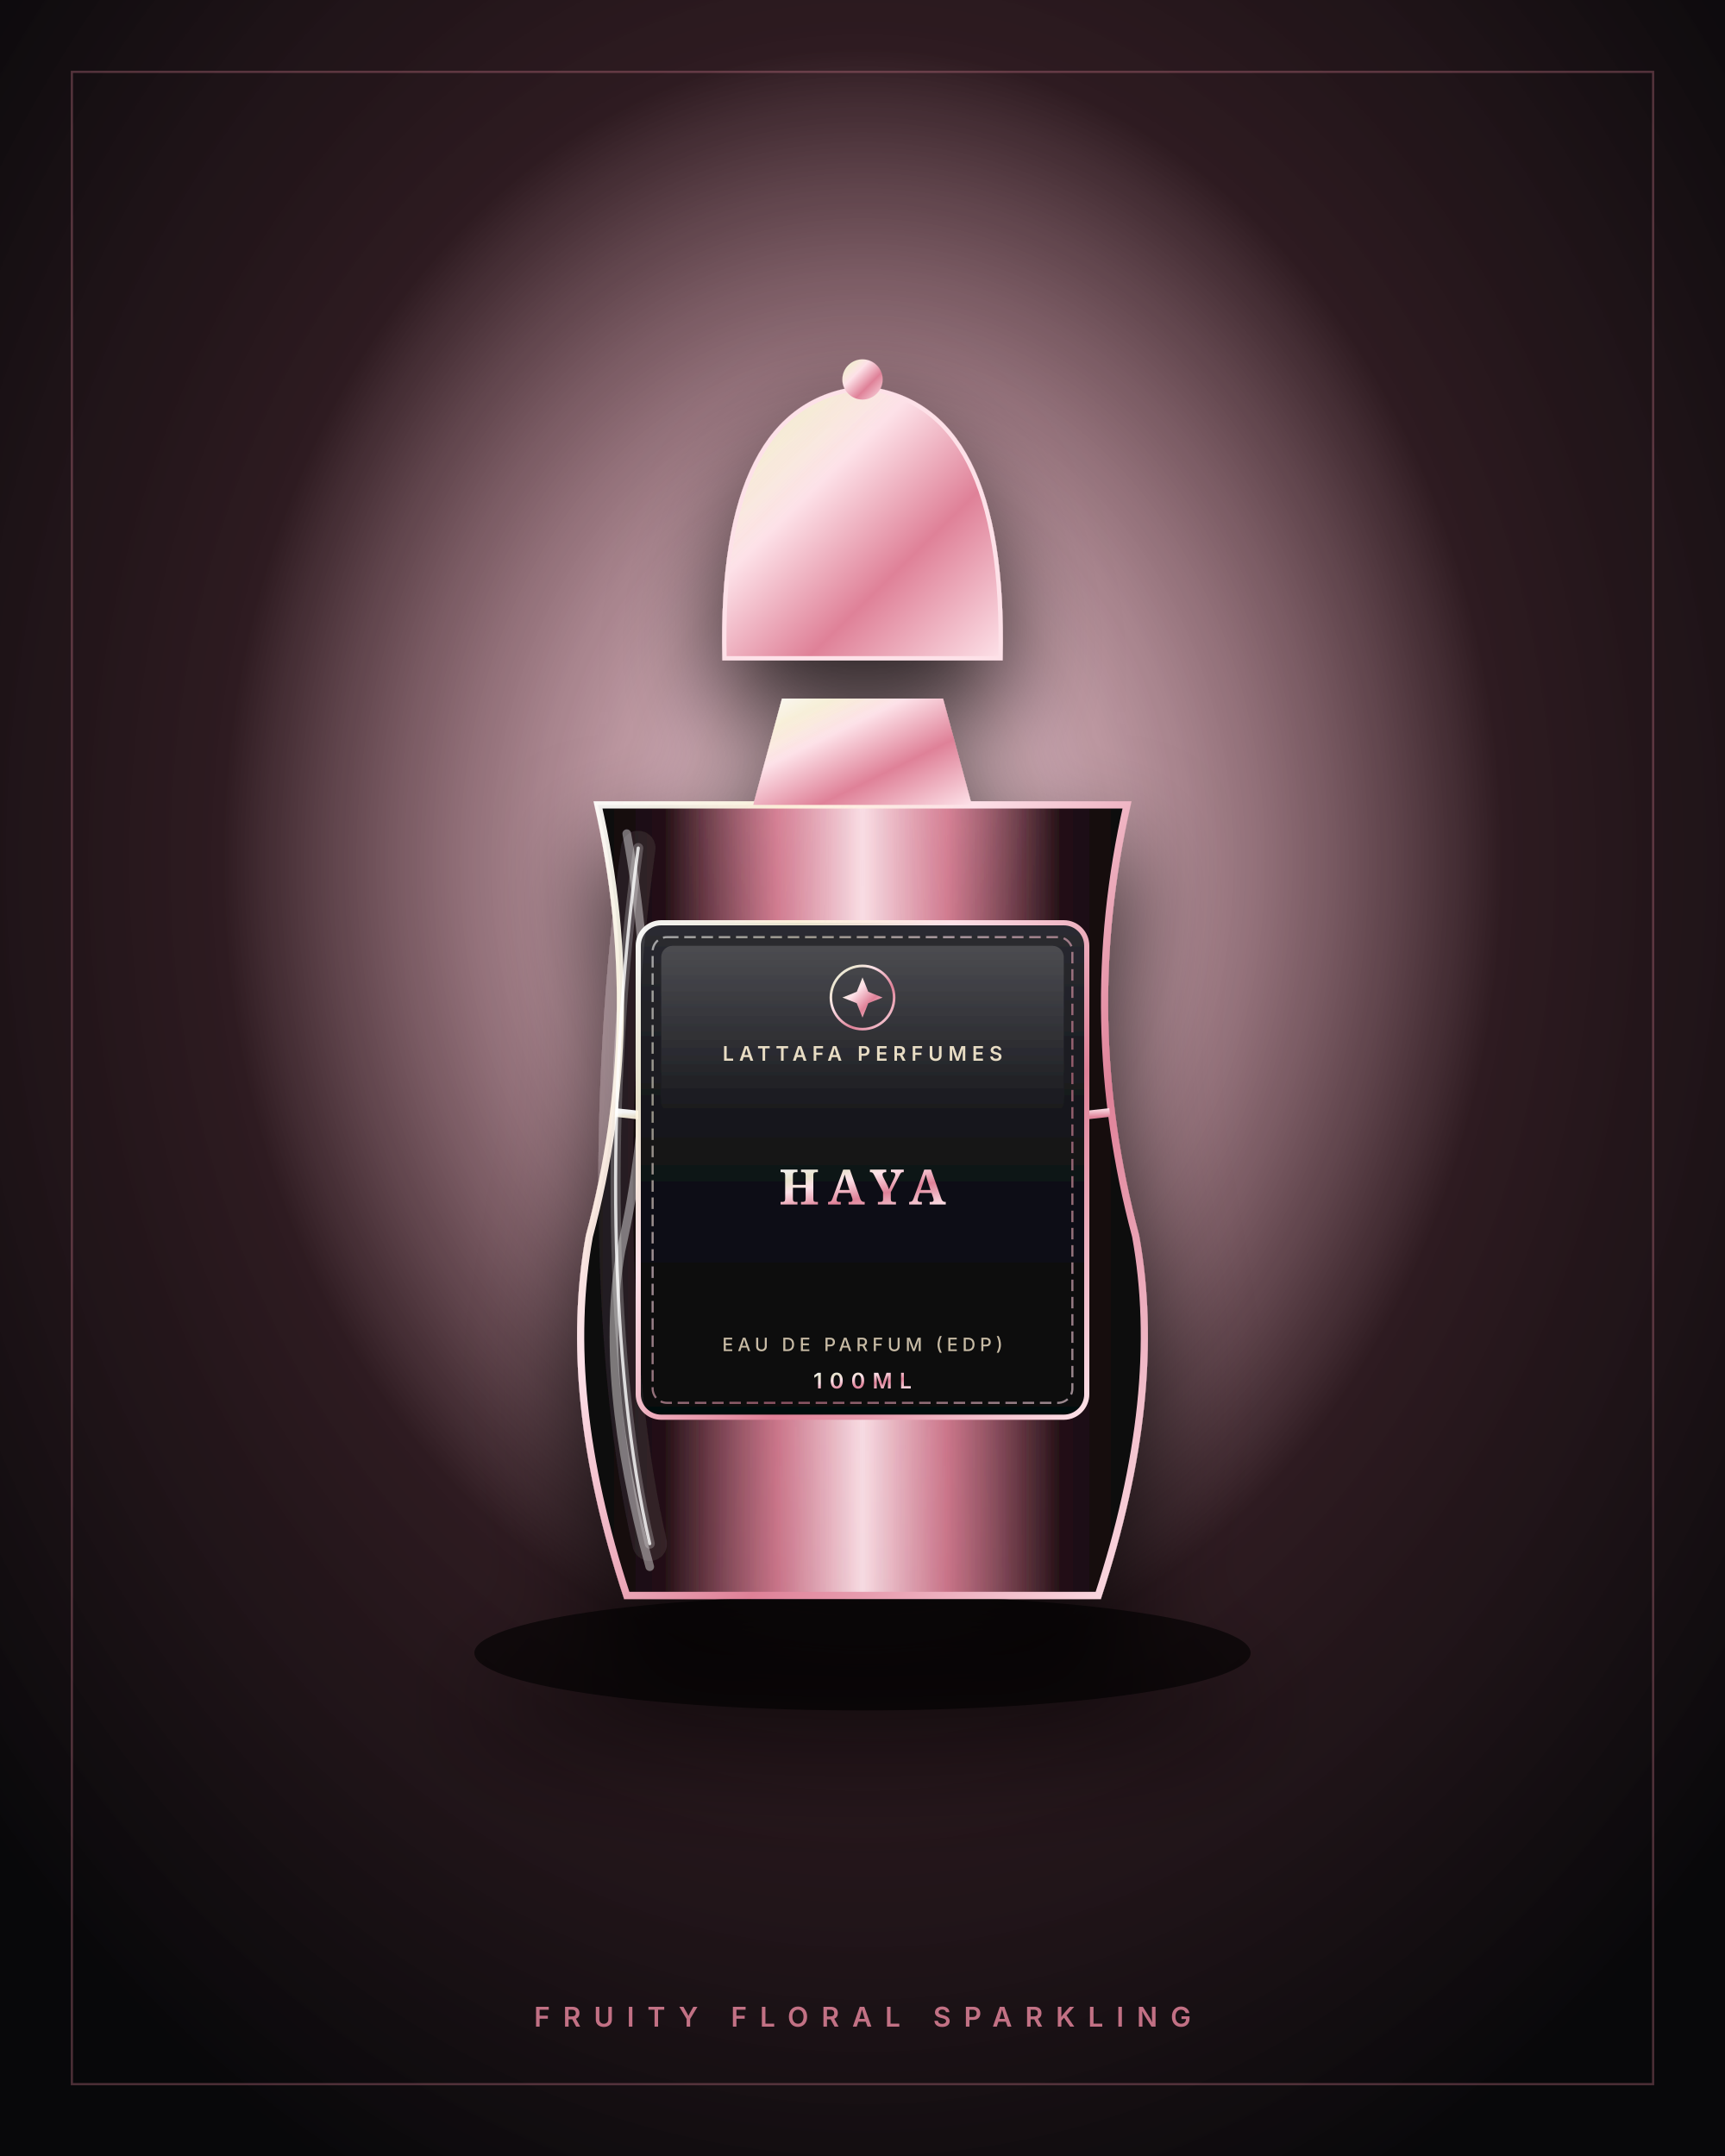
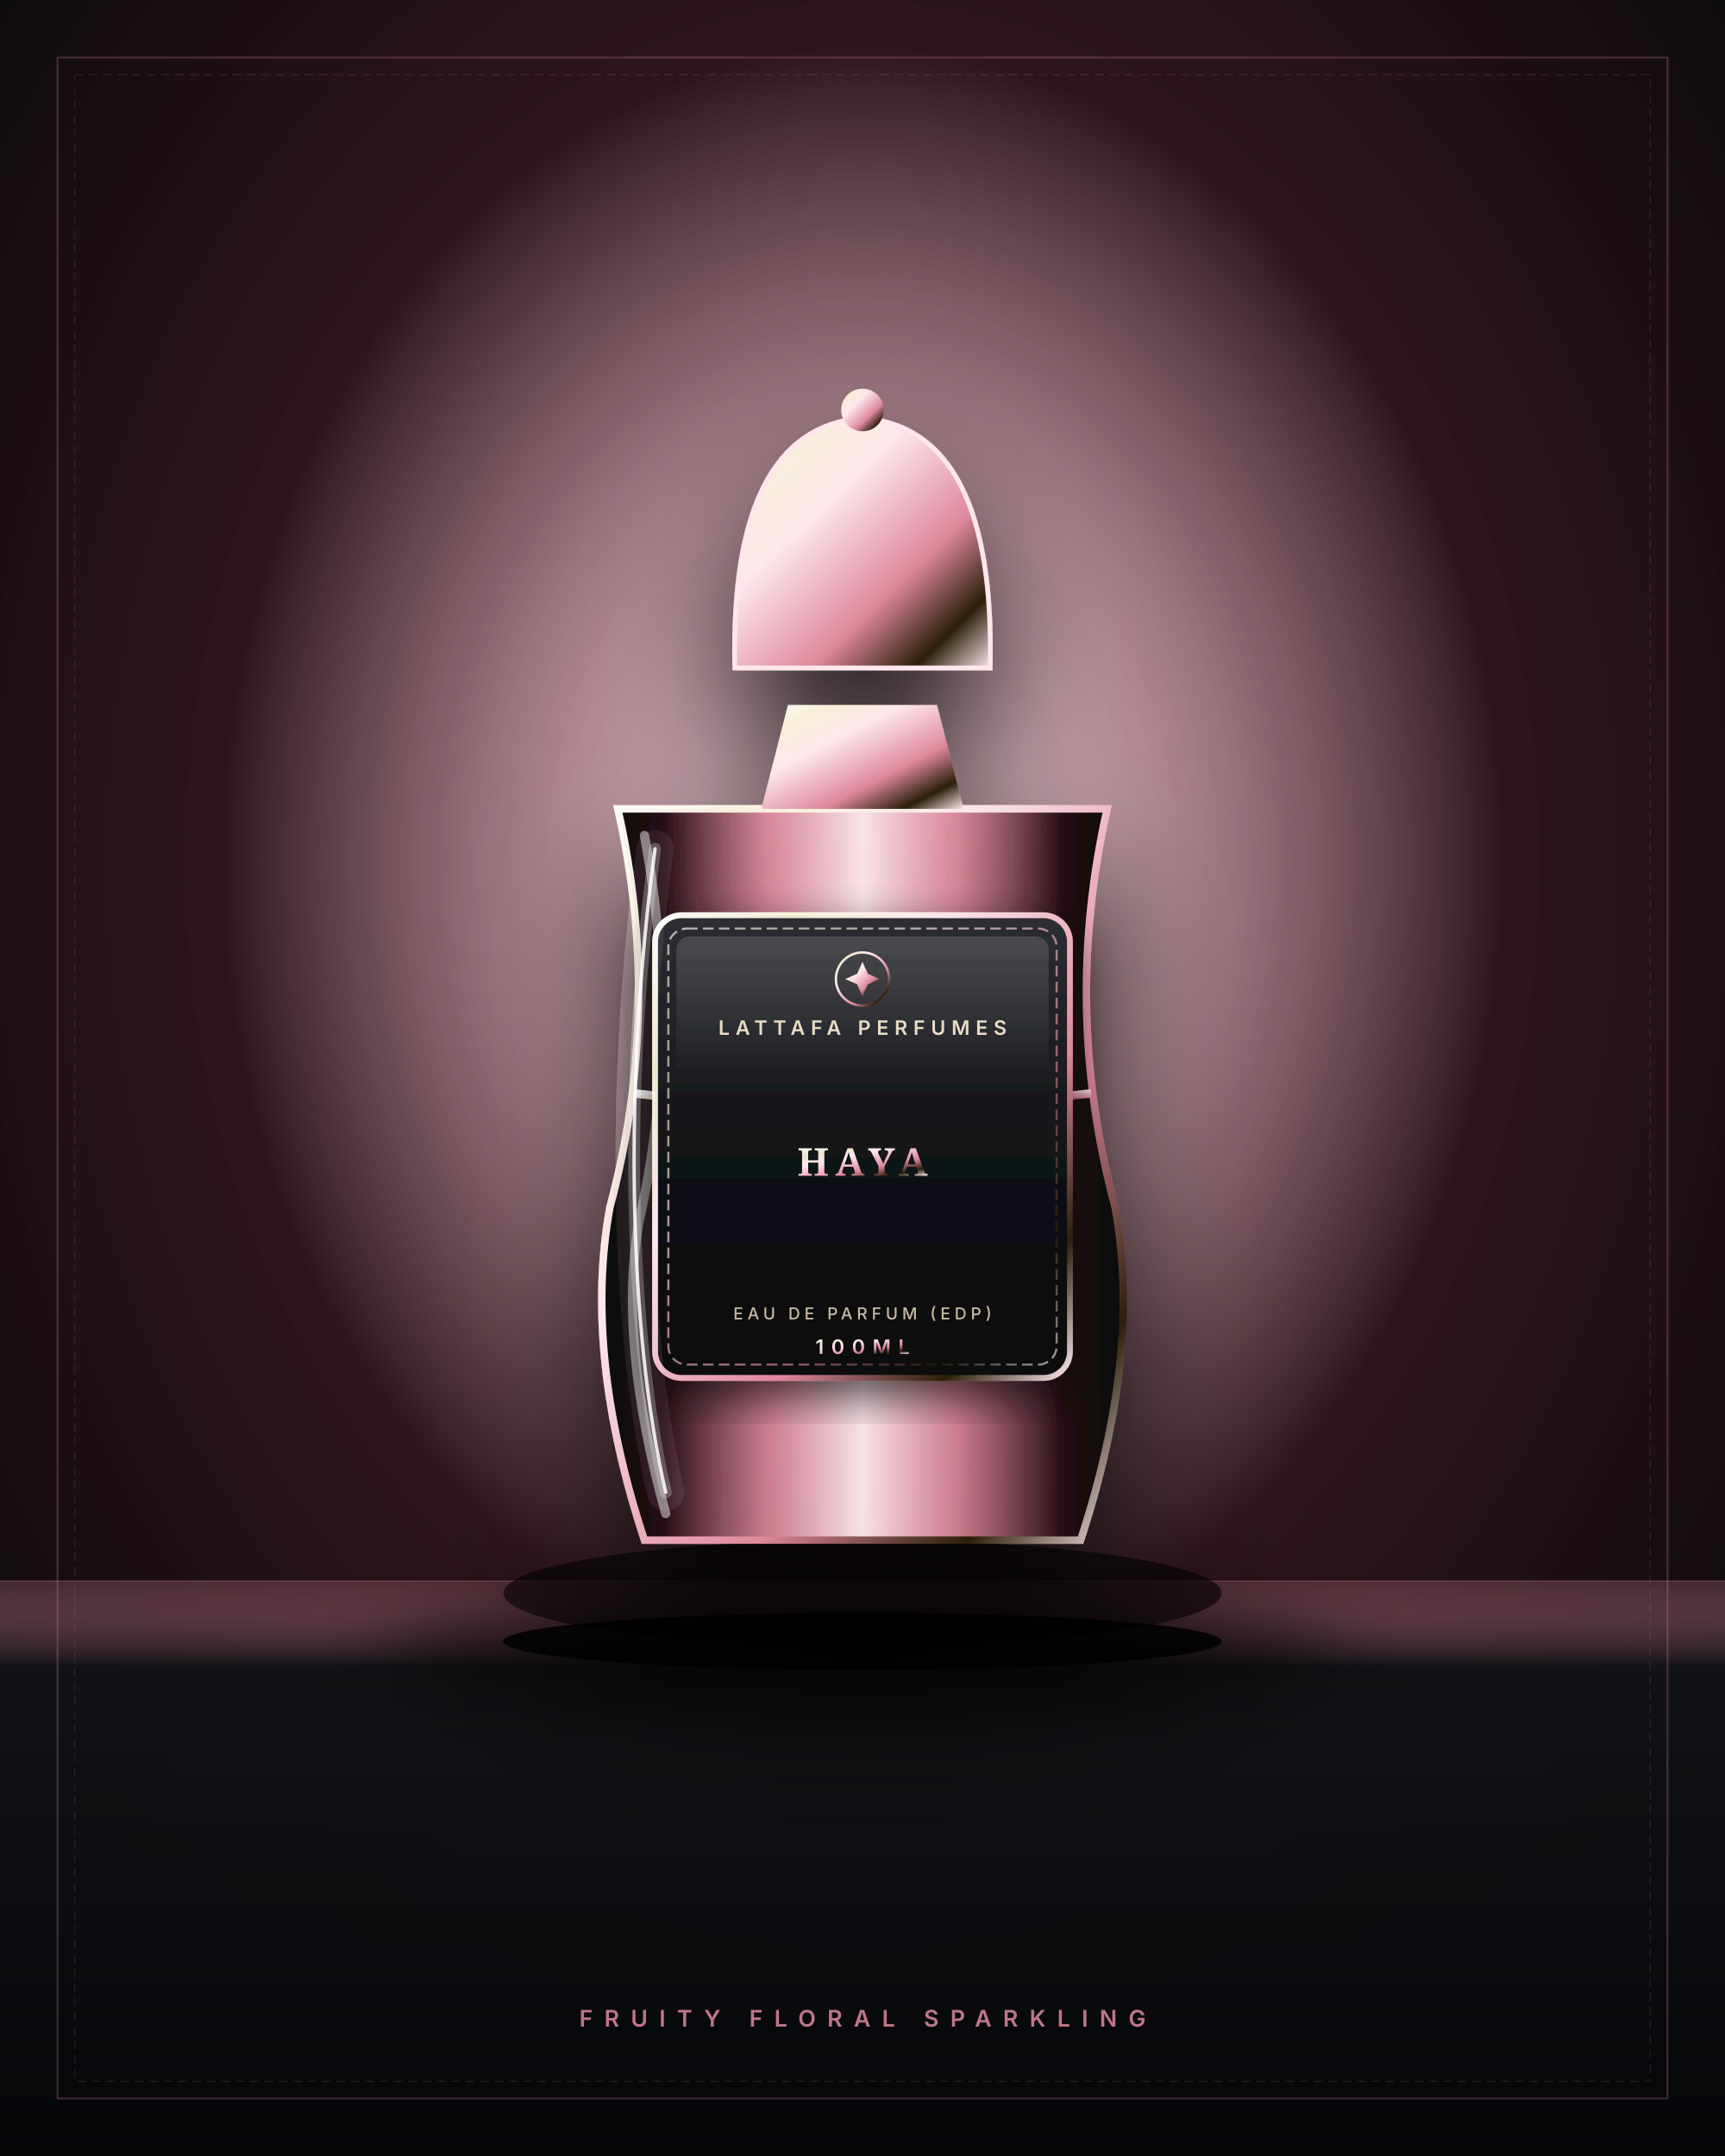
- <svg xmlns="http://www.w3.org/2000/svg" viewBox="0 0 600 750" width="600" height="750">
+ <svg xmlns="http://www.w3.org/2000/svg" viewBox="0 0 1200 1500" width="1200" height="1500">
  <defs>
    <radialGradient id="ambG" cx="50%" cy="40%" r="68%">
-       <stop offset="0%" stop-color="#df8198" stop-opacity="0.32" />
-       <stop offset="55%" stop-color="#241016" stop-opacity="0.95" />
+       <stop offset="0%" stop-color="#df889d" stop-opacity="0.36" />
+       <stop offset="55%" stop-color="#260d14" stop-opacity="0.96" />
      <stop offset="100%" stop-color="#08080a" />
    </radialGradient>
+     <linearGradient id="pedestalG" x1="0%" y1="0%" x2="0%" y2="100%">
+       <stop offset="0%" stop-color="#df889d" stop-opacity="0.22" />
+       <stop offset="15%" stop-color="#121317" stop-opacity="0.95" />
+       <stop offset="100%" stop-color="#050608" />
+     </linearGradient>
    <linearGradient id="metalG" x1="0%" y1="0%" x2="100%" y2="100%">
-       <stop offset="0%" stop-color="#ffffff" stop-opacity="0.95" />
-       <stop offset="18%" stop-color="#fff8df" stop-opacity="0.9" />
-       <stop offset="35%" stop-color="#fde1e8" />
-       <stop offset="65%" stop-color="#df8198" />
-       <stop offset="100%" stop-color="#fde1e8" />
+       <stop offset="0%" stop-color="#ffffff" stop-opacity="0.98" />
+       <stop offset="16%" stop-color="#fff8df" stop-opacity="0.92" />
+       <stop offset="35%" stop-color="#fde7ec" />
+       <stop offset="65%" stop-color="#df889d" />
+       <stop offset="85%" stop-color="#2a1f0a" />
+       <stop offset="100%" stop-color="#fde7ec" />
    </linearGradient>
    <linearGradient id="bodyG" x1="0%" y1="0%" x2="100%" y2="0%">
      <stop offset="0%" stop-color="#050609" />
-       <stop offset="15%" stop-color="#241016" />
-       <stop offset="35%" stop-color="#df8198" stop-opacity="0.8" />
-       <stop offset="50%" stop-color="#fde1e8" stop-opacity="0.95" />
-       <stop offset="65%" stop-color="#df8198" stop-opacity="0.8" />
-       <stop offset="85%" stop-color="#241016" />
+       <stop offset="12%" stop-color="#260d14" />
+       <stop offset="32%" stop-color="#df889d" stop-opacity="0.82" />
+       <stop offset="50%" stop-color="#fde7ec" stop-opacity="0.96" />
+       <stop offset="68%" stop-color="#df889d" stop-opacity="0.82" />
+       <stop offset="88%" stop-color="#260d14" />
      <stop offset="100%" stop-color="#050609" />
    </linearGradient>
    <linearGradient id="baseG" x1="0%" y1="0%" x2="100%" y2="0%">
-       <stop offset="0%" stop-color="#000000" stop-opacity="0.8" />
-       <stop offset="50%" stop-color="#fde1e8" stop-opacity="0.75" />
-       <stop offset="100%" stop-color="#000000" stop-opacity="0.8" />
+       <stop offset="0%" stop-color="#000000" stop-opacity="0.85" />
+       <stop offset="50%" stop-color="#fde7ec" stop-opacity="0.8" />
+       <stop offset="100%" stop-color="#000000" stop-opacity="0.85" />
    </linearGradient>
    <linearGradient id="labelG" x1="0%" y1="0%" x2="0%" y2="100%">
-       <stop offset="0%" stop-color="#2b2b31" />
-       <stop offset="50%" stop-color="#111216" />
-       <stop offset="100%" stop-color="#06070a" />
+       <stop offset="0%" stop-color="#2e2e34" />
+       <stop offset="50%" stop-color="#121317" />
+       <stop offset="100%" stop-color="#07080a" />
    </linearGradient>
    <linearGradient id="labelSheen" x1="0%" y1="0%" x2="0%" y2="100%">
-       <stop offset="0%" stop-color="#ffffff" stop-opacity="0.75" />
+       <stop offset="0%" stop-color="#ffffff" stop-opacity="0.8" />
      <stop offset="100%" stop-color="#ffffff" stop-opacity="0" />
    </linearGradient>
+     <filter id="softShadow" x="-20%" y="-20%" width="140%" height="140%">
+       <feGaussianBlur stdDeviation="24" />
+     </filter>
    <filter id="flaconShadow" x="-30%" y="-20%" width="160%" height="150%">
-       <feDropShadow dx="0" dy="18" stdDeviation="18" flood-color="#000000" flood-opacity="0.8" />
+       <feDropShadow dx="0" dy="28" stdDeviation="26" flood-color="#000000" flood-opacity="0.85" />
+     </filter>
+     <filter id="plaqueShadow" x="-10%" y="-10%" width="120%" height="120%">
+       <feDropShadow dx="0" dy="6" stdDeviation="8" flood-color="#000000" flood-opacity="0.65" />
    </filter>
  </defs>
-   <rect width="600" height="750" fill="url(#ambG)" />
-   <rect x="25" y="25" width="550" height="700" fill="none" stroke="#df8198" stroke-width="0.75" opacity="0.32" />
-   <g transform="translate(300, 365)" filter="url(#flaconShadow)">
+   <rect width="1200" height="1500" fill="url(#ambG)" />
+   <rect x="0" y="1100" width="1200" height="400" fill="url(#pedestalG)" />
+   <line x1="0" y1="1100" x2="1200" y2="1100" stroke="#df889d" stroke-width="0.8" opacity="0.35" />
+   <ellipse cx="600" cy="1150" rx="340" ry="42" fill="#000000" opacity="0.5" filter="url(#softShadow)" />
+   <ellipse cx="600" cy="1142" rx="250" ry="20" fill="#000000" opacity="0.85" />
+   <rect x="40" y="40" width="1120" height="1420" fill="none" stroke="#df889d" stroke-width="1.2" opacity="0.28" />
+   <rect x="52" y="52" width="1096" height="1396" fill="none" stroke="#df889d" stroke-width="0.6" stroke-dasharray="6,4" opacity="0.18" />
+   <g transform="translate(600, 720) scale(1.85)" filter="url(#flaconShadow)">
    <ellipse cx="0" cy="210" rx="135" ry="20" fill="#000000" opacity="0.6" />
-     <path d="M-92,-85 Q-75,-10 -95,65 Q-105,120 -82,190 L82,190 Q105,120 95,65 Q75,-10 92,-85 Z" fill="url(#bodyG)" stroke="url(#metalG)" stroke-width="2.5" />
-     <path d="M-82,-75 Q-68,0 -84,70 Q-92,115 -74,180" fill="none" stroke="#ffffff" stroke-width="3" stroke-linecap="round" opacity="0.4" />
-     <path d="M-86,22 Q0,32 86,22" fill="none" stroke="url(#metalG)" stroke-width="3" />
-     <rect x="-78.0" y="-44.0" width="156" height="172" rx="8" fill="url(#labelG)" stroke="url(#metalG)" stroke-width="1.8" />
-     <rect x="-73.0" y="-39.0" width="146" height="162" rx="5" fill="none" stroke="url(#metalG)" stroke-width="0.75" stroke-dasharray="4,2" opacity="0.6" />
-     <rect x="-70.0" y="-36.0" width="140" height="58.5" rx="4" fill="url(#labelSheen)" opacity="0.22" />
-     <g transform="translate(0, -18.0)">
-       <circle cx="0" cy="0" r="11" fill="none" stroke="url(#metalG)" stroke-width="0.9" />
-       <polygon points="0,-7 2,-2 7,0 2,2 0,7 -2,2 -7,0 -2,-2" fill="url(#metalG)" />
+     <path d="M-92,-85 Q-75,-10 -95,65 Q-105,120 -82,190 L82,190 Q105,120 95,65 Q75,-10 92,-85 Z" fill="url(#bodyG)" stroke="url(#metalG)" stroke-width="2.8" />
+     <path d="M-82,-75 Q-68,0 -84,70 Q-92,115 -74,180" fill="none" stroke="#ffffff" stroke-width="3.5" stroke-linecap="round" opacity="0.45" />
+     <path d="M-86,22 Q0,32 86,22" fill="none" stroke="url(#metalG)" stroke-width="3.2" />
+     <g filter="url(#plaqueShadow)">
+       <rect x="-78.0" y="-45.0" width="156" height="174" rx="10" fill="url(#labelG)" stroke="url(#metalG)" stroke-width="2.2" />
+       <rect x="-73.0" y="-40.0" width="146" height="164" rx="7" fill="none" stroke="url(#metalG)" stroke-width="0.8" stroke-dasharray="4,2" opacity="0.65" />
+       <rect x="-70.0" y="-37.0" width="140" height="55.7" rx="5" fill="url(#labelSheen)" opacity="0.18" />
+       <g transform="translate(0, -21.0)">
+         <circle cx="0" cy="0" r="10" fill="none" stroke="url(#metalG)" stroke-width="0.9" />
+         <polygon points="0,-6.5 2,-2 6.5,0 2,2 0,6.5 -2,2 -6.5,0 -2,-2" fill="url(#metalG)" />
+       </g>
+       <text x="0" y="0.0" font-family="'Inter', sans-serif" font-size="7.5" font-weight="600" letter-spacing="2.2" fill="#e8dcc4" text-anchor="middle">LATTAFA PERFUMES</text>
+       <line x1="-60.0" y1="8.0" x2="60.0" y2="8.0" stroke="url(#metalG)" stroke-width="0.6" opacity="0.55" />
+       <text x="0" y="53.0" font-family="'Cinzel', serif" font-size="14.5" font-weight="700" letter-spacing="2.4" fill="url(#metalG)" text-anchor="middle">HAYA</text>
+       <line x1="-56.0" y1="93.0" x2="56.0" y2="93.0" stroke="url(#metalG)" stroke-width="0.6" opacity="0.55" />
+       <text x="0" y="107.0" font-family="'Inter', sans-serif" font-size="6.2" font-weight="500" letter-spacing="1.6" fill="#c8bba4" text-anchor="middle">EAU DE PARFUM (EDP)</text>
+       <text x="0" y="120.0" font-family="'Inter', sans-serif" font-size="7.5" font-weight="600" letter-spacing="2.8" fill="url(#metalG)" text-anchor="middle">100ML</text>
    </g>
-     <text x="0" y="4.0" font-family="'Inter', sans-serif" font-size="7" font-weight="600" letter-spacing="1.8" fill="#e8dcc4" text-anchor="middle">LATTAFA PERFUMES</text>
-     <line x1="-58.0" y1="12.0" x2="58.0" y2="12.0" stroke="url(#metalG)" stroke-width="0.6" opacity="0.5" />
-     <text x="0" y="54" font-family="'Cinzel', serif" font-size="17" font-weight="700" letter-spacing="3" fill="url(#metalG)" text-anchor="middle">HAYA</text>
-     <line x1="-54.0" y1="90.0" x2="54.0" y2="90.0" stroke="url(#metalG)" stroke-width="0.6" opacity="0.5" />
-     <text x="0" y="105.0" font-family="'Inter', sans-serif" font-size="6.4" font-weight="500" letter-spacing="1.5" fill="#c8bba4" text-anchor="middle">EAU DE PARFUM (EDP)</text>
-     <text x="0" y="118.0" font-family="'Inter', sans-serif" font-size="7.5" font-weight="600" letter-spacing="2.5" fill="url(#metalG)" text-anchor="middle">100ML</text>
-     <path d="M-38,-85 L-28,-122 L28,-122 L38,-85 Z" fill="url(#metalG)" />
-     <path d="M-48,-136 Q-50,-225 0,-230 Q50,-225 48,-136 Z" fill="url(#metalG)" stroke="#fde1e8" stroke-width="1.5" />
-     <circle cx="0" cy="-233" r="7" fill="url(#metalG)" />
-     <path d="M-78,-70 C-90,18 -88,112 -74,172" fill="none" stroke="#ffffff" stroke-width="12" stroke-linecap="round" opacity="0.08" />
-     <path d="M-78,-70 C-90,18 -88,112 -74,172" fill="none" stroke="#ffffff" stroke-width="3.5" stroke-linecap="round" opacity="0.22" />
-     <path d="M-78,-70 C-90,18 -88,112 -74,172" fill="none" stroke="#ffffff" stroke-width="1.1" stroke-linecap="round" opacity="0.8" />
+     <path d="M-38,-85 L-28,-124 L28,-124 L38,-85 Z" fill="url(#metalG)" />
+     <path d="M-48,-138 Q-50,-228 0,-232 Q50,-228 48,-138 Z" fill="url(#metalG)" stroke="#fde7ec" stroke-width="1.8" />
+     <circle cx="0" cy="-235" r="8" fill="url(#metalG)" />
+     <path d="M-78,-70 C-90,18 -88,112 -74,172" fill="none" stroke="#ffffff" stroke-width="14" stroke-linecap="round" opacity="0.08" />
+     <path d="M-78,-70 C-90,18 -88,112 -74,172" fill="none" stroke="#ffffff" stroke-width="4.5" stroke-linecap="round" opacity="0.24" />
+     <path d="M-78,-70 C-90,18 -88,112 -74,172" fill="none" stroke="#ffffff" stroke-width="1.3" stroke-linecap="round" opacity="0.85" />
  </g>
-   <text x="300" y="705" font-family="'Inter', sans-serif" font-size="9.5" font-weight="600" letter-spacing="4.5" fill="#df8198" opacity="0.85" text-anchor="middle">FRUITY FLORAL SPARKLING</text>
+   <text x="600" y="1410" font-family="'Inter', sans-serif" font-size="16" font-weight="600" letter-spacing="8" fill="#df889d" opacity="0.85" text-anchor="middle">FRUITY FLORAL SPARKLING</text>
</svg>
